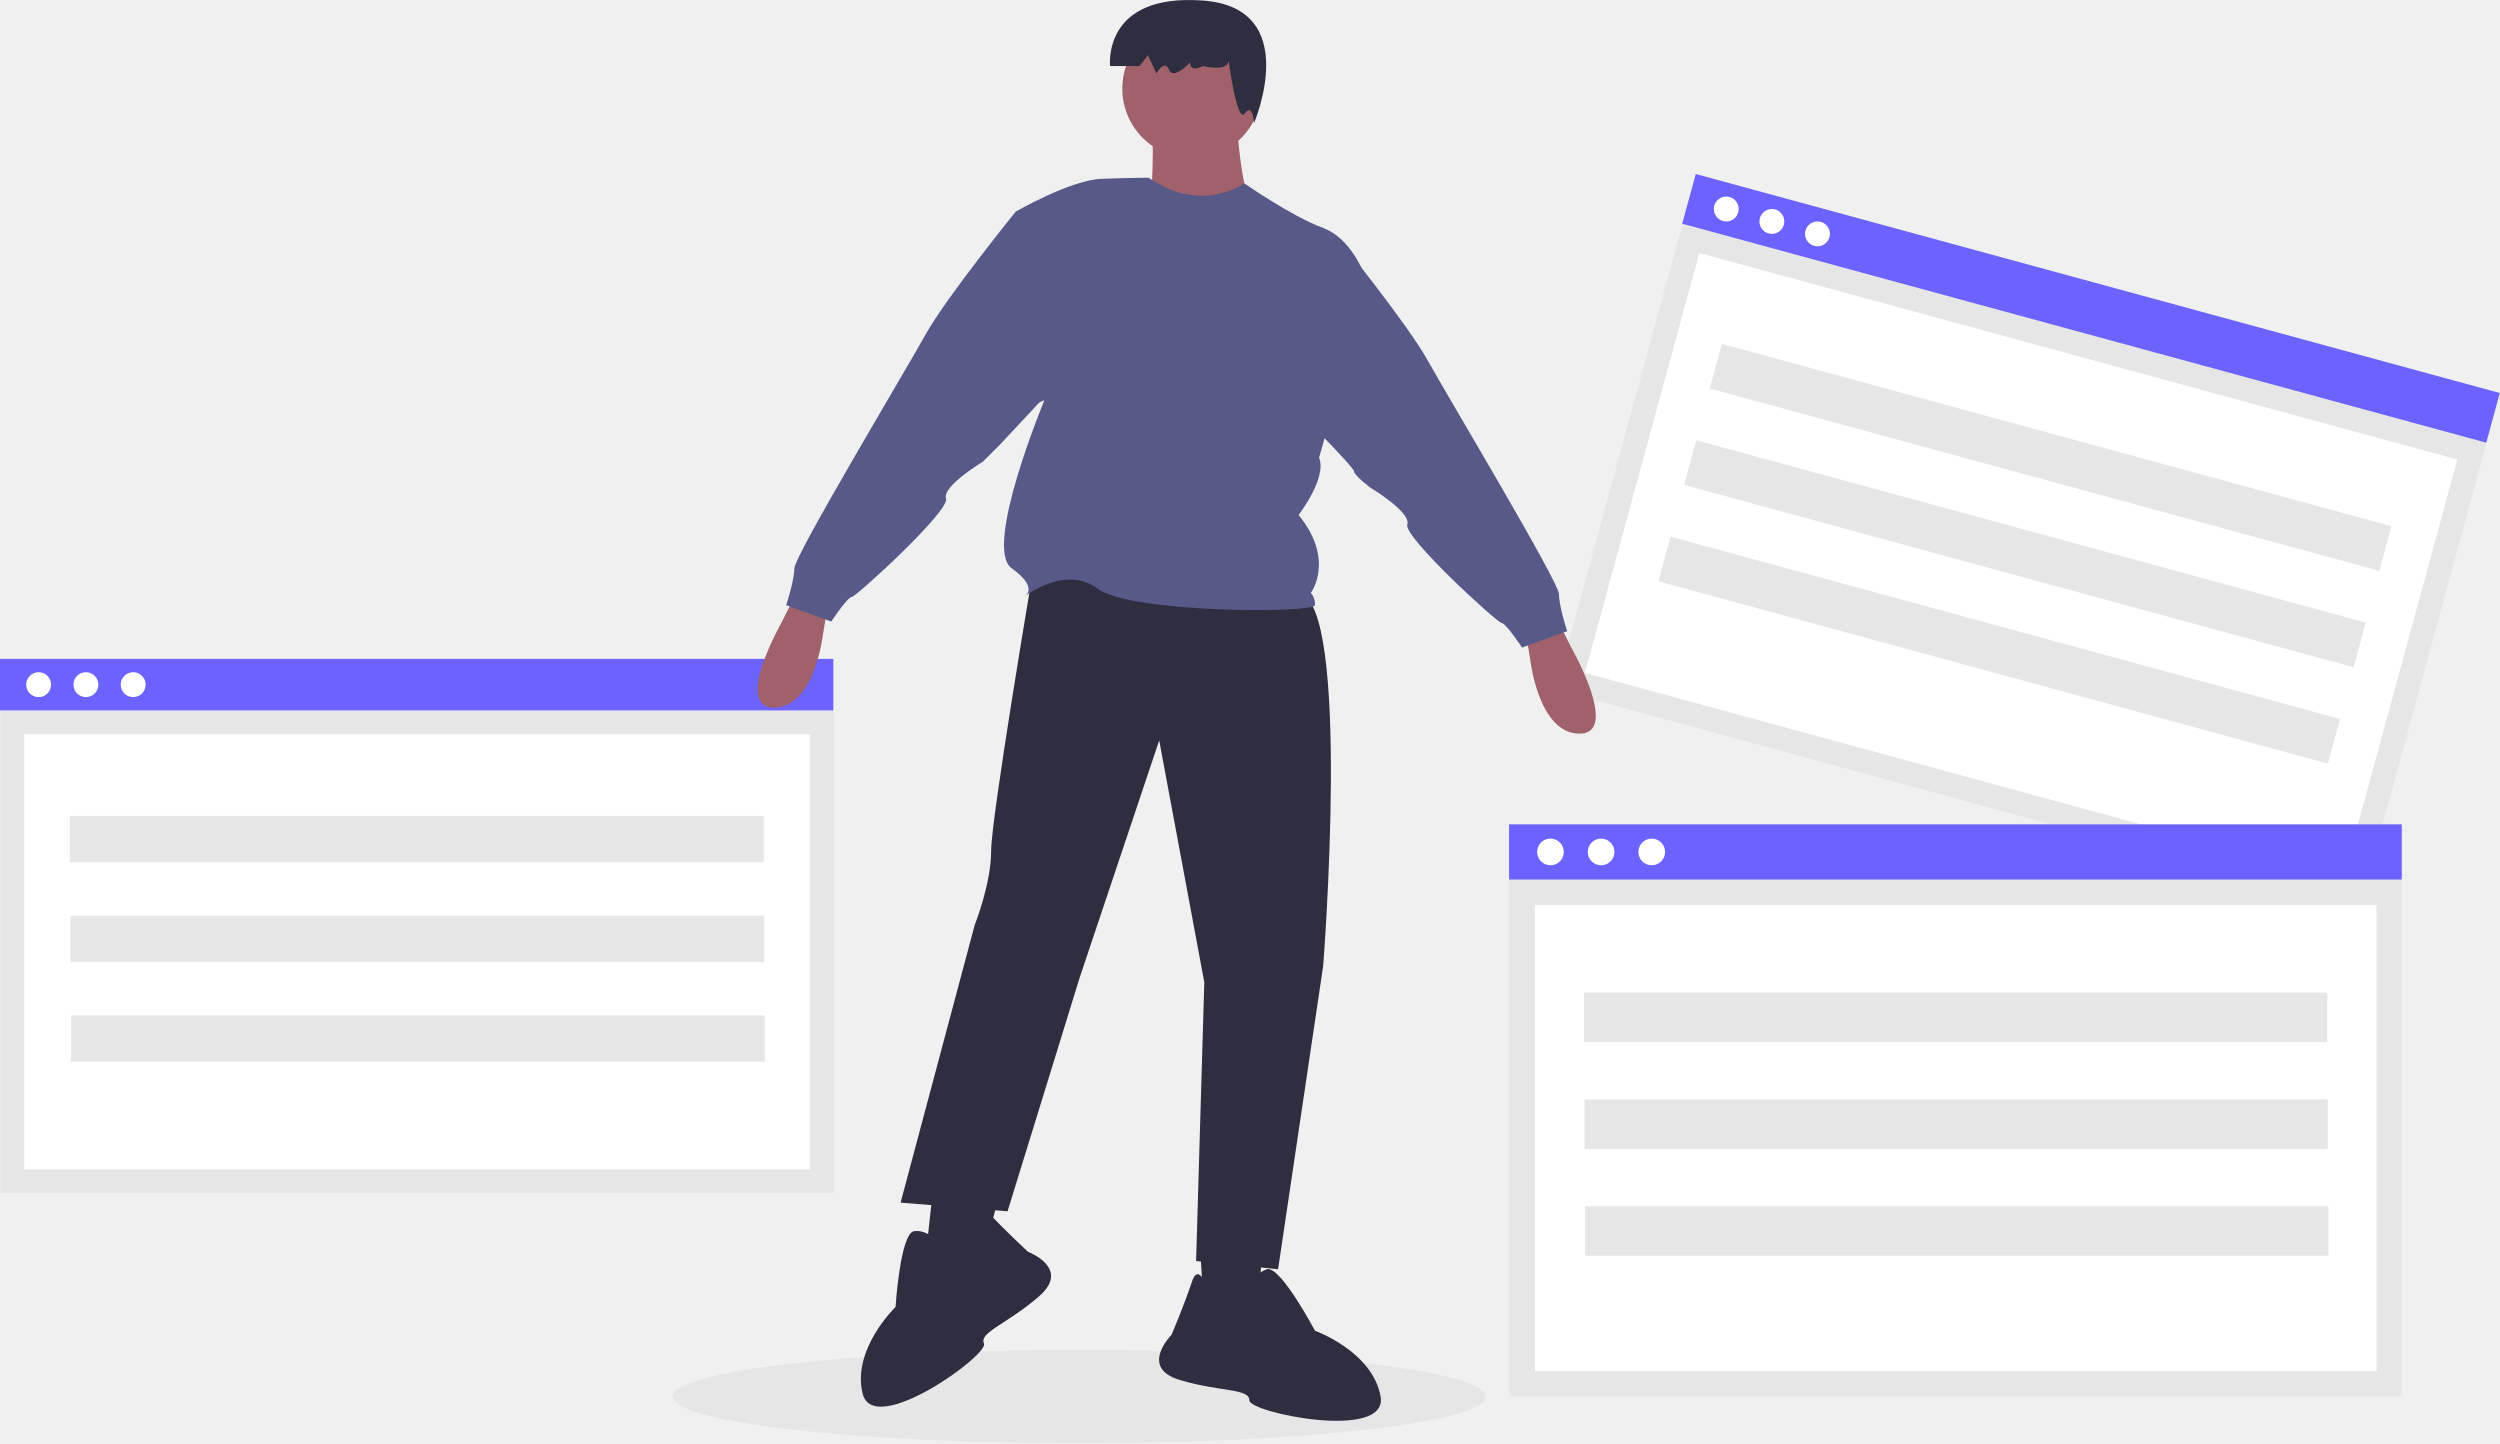
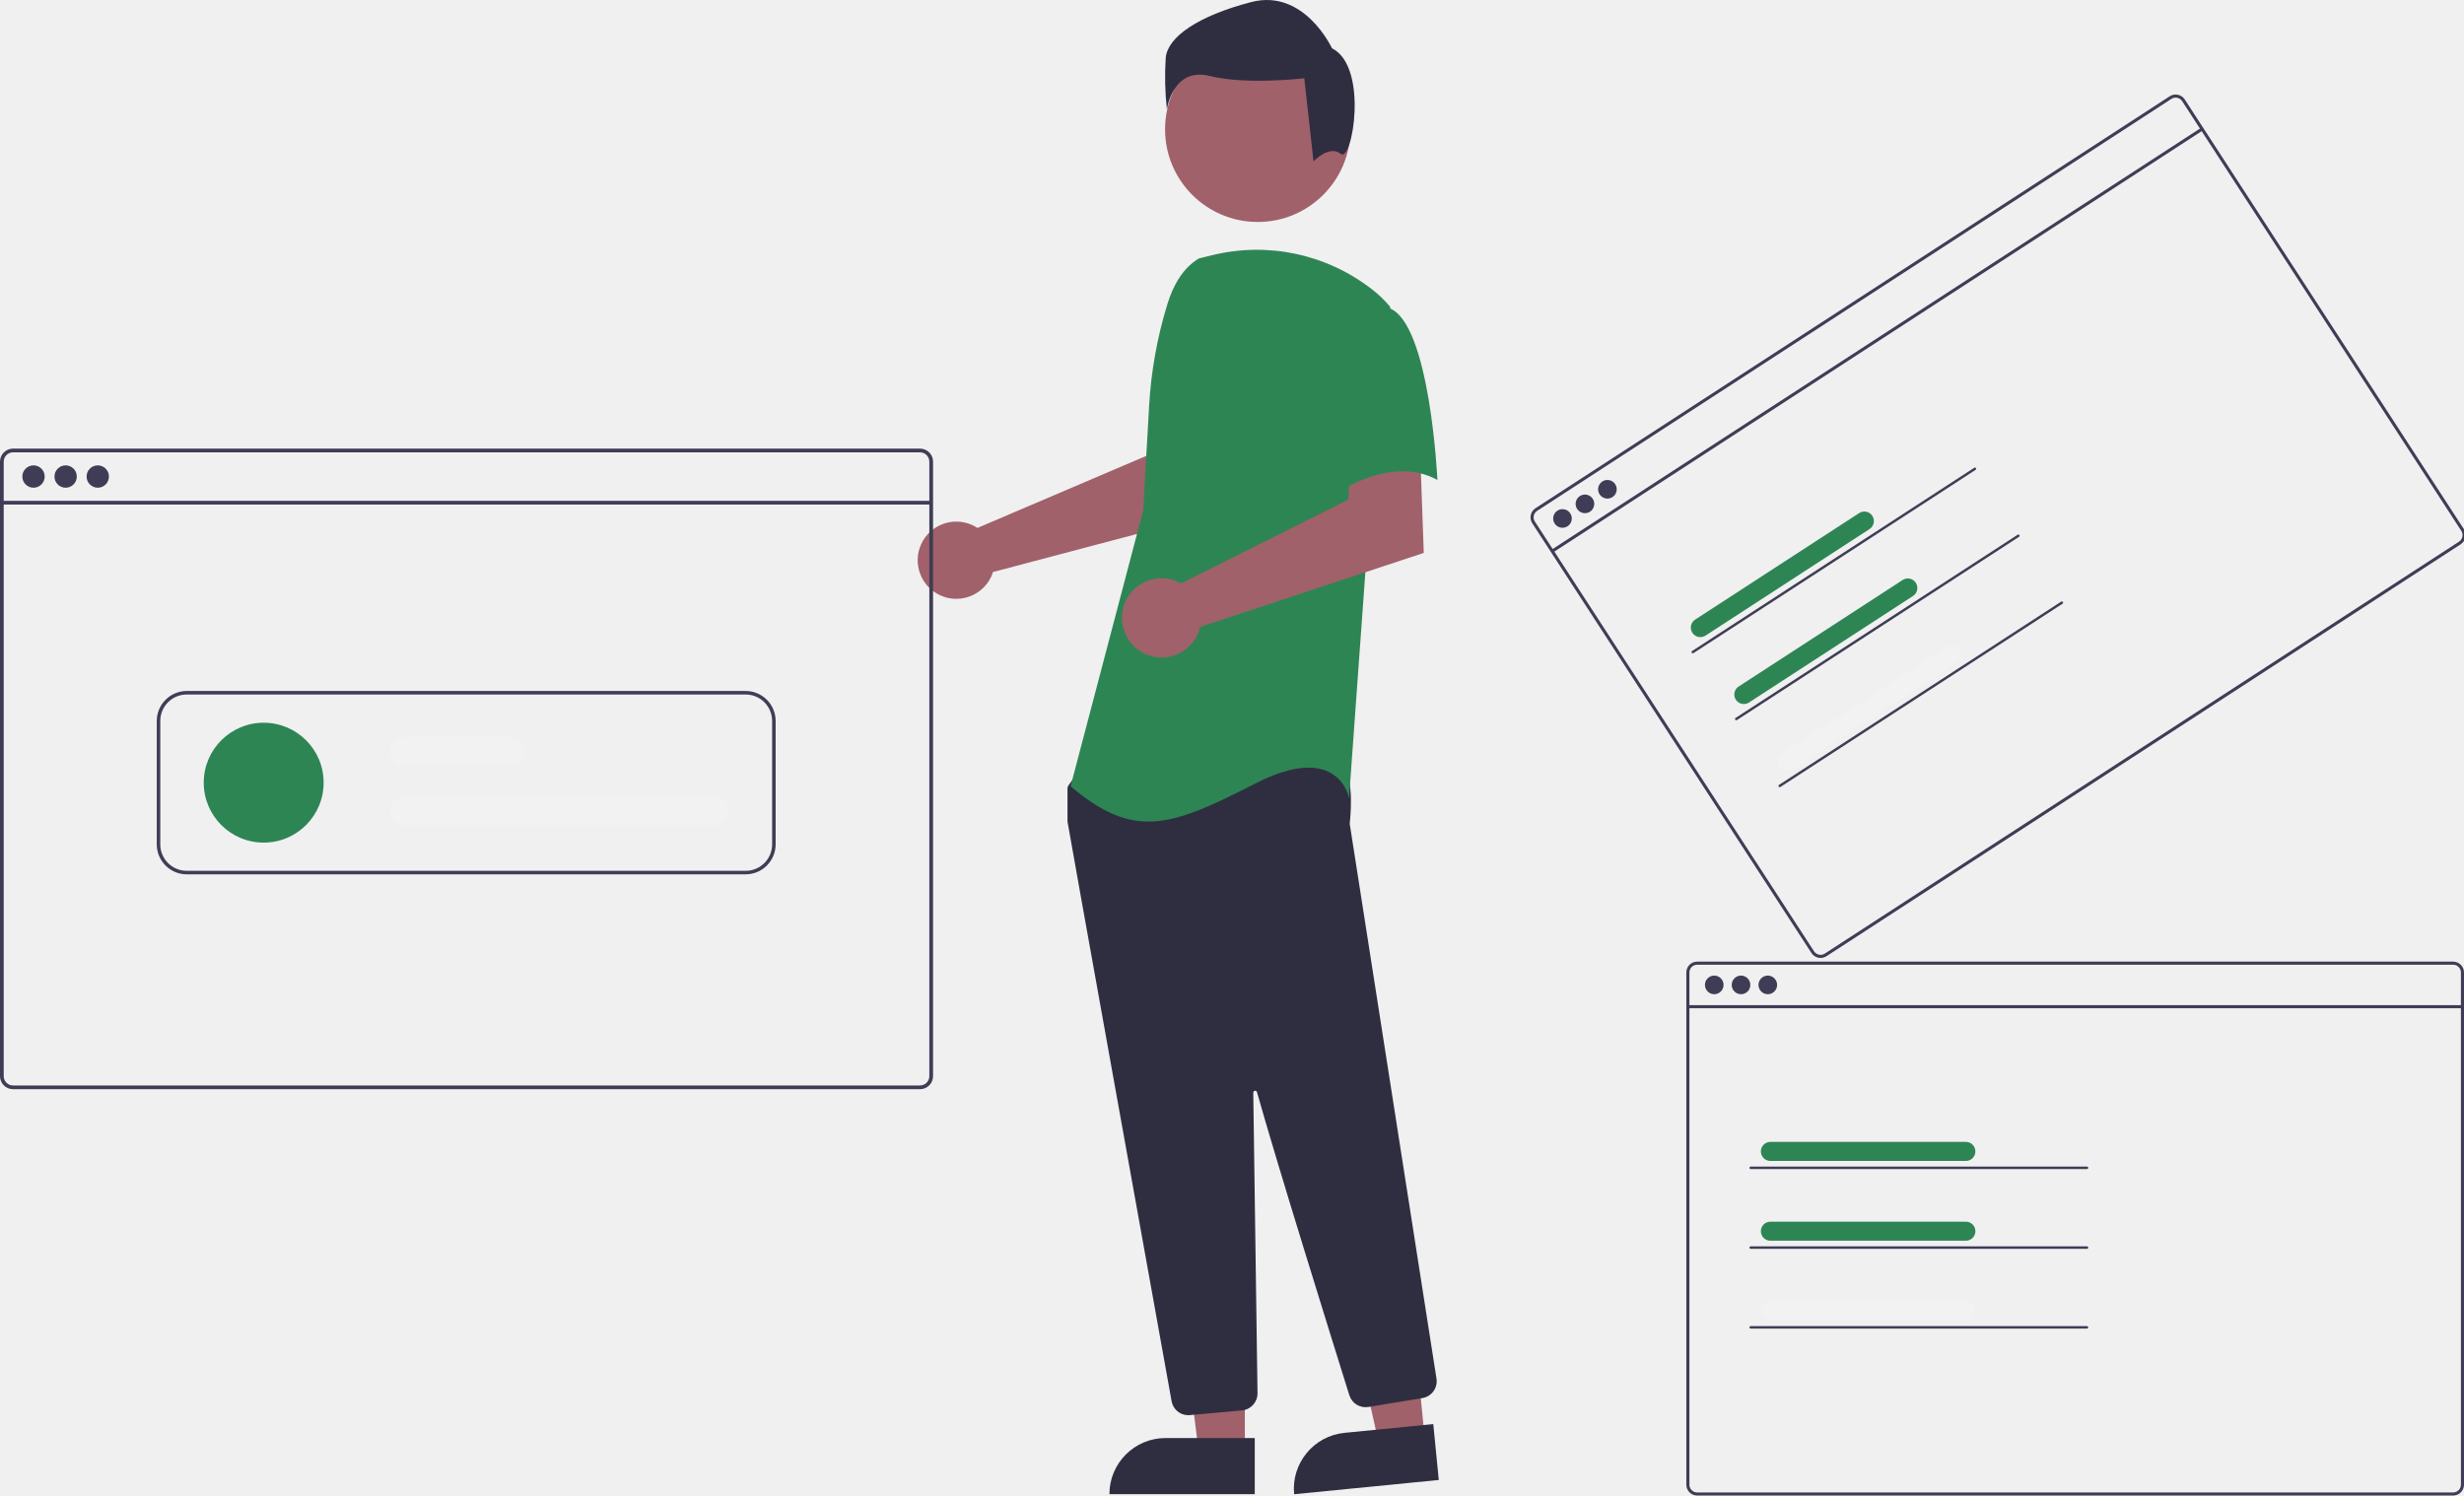
- <svg xmlns="http://www.w3.org/2000/svg" id="fea515ef-617e-4ef7-b3f1-ba84b4cf52f6" data-name="Layer 1" width="888" height="512.657" viewBox="0 0 888 512.657">
-   <ellipse cx="383.376" cy="496.065" rx="144.416" ry="16.591" fill="#e6e6e6" />
-   <rect x="728.299" y="291.239" width="295.995" height="189.568" transform="translate(-23.75745 -410.3865) rotate(15.23572)" fill="#e6e6e6" />
-   <rect x="734.375" y="317.499" width="279.067" height="154.577" transform="matrix(0.96485, 0.26279, -0.26279, 0.96485, -21.538, -409.4511)" fill="#fff" />
-   <rect x="750.726" y="294.054" width="295.995" height="18.293" transform="translate(-44.73423 -419.1911) rotate(15.23572)" fill="#6c63ff" />
-   <circle cx="613.168" cy="74.242" r="4.424" fill="#fff" />
-   <circle cx="629.369" cy="78.655" r="4.424" fill="#fff" />
-   <circle cx="645.569" cy="83.067" r="4.424" fill="#fff" />
-   <rect x="761.149" y="347.916" width="246.447" height="16.43" transform="matrix(0.96485, 0.26279, -0.26279, 0.96485, -31.32886, -413.5594)" fill="#e6e6e6" />
-   <rect x="752.024" y="382.148" width="246.447" height="16.43" transform="translate(-22.65365 -409.9585) rotate(15.23572)" fill="#e6e6e6" />
-   <rect x="742.9" y="416.381" width="246.447" height="16.43" transform="translate(-13.97845 -406.3576) rotate(15.23572)" fill="#e6e6e6" />
-   <rect x="0.126" y="234.21" width="295.995" height="189.568" fill="#e6e6e6" />
-   <rect x="8.59" y="260.79" width="279.067" height="154.577" fill="#fff" />
-   <rect y="234.042" width="295.995" height="18.293" fill="#6c63ff" />
-   <circle cx="13.723" cy="243.189" r="4.424" fill="#fff" />
-   <circle cx="30.514" cy="243.189" r="4.424" fill="#fff" />
-   <circle cx="47.304" cy="243.189" r="4.424" fill="#fff" />
-   <rect x="24.837" y="289.816" width="246.447" height="16.43" fill="#e6e6e6" />
-   <rect x="25.03" y="325.242" width="246.447" height="16.43" fill="#e6e6e6" />
-   <rect x="25.222" y="360.669" width="246.447" height="16.43" fill="#e6e6e6" />
-   <rect x="536.157" y="292.991" width="317.084" height="203.075" fill="#e6e6e6" />
-   <rect x="545.224" y="321.464" width="298.95" height="165.59" fill="#fff" />
-   <rect x="536.022" y="292.811" width="317.084" height="19.597" fill="#6c63ff" />
-   <circle cx="550.722" cy="302.609" r="4.739" fill="#fff" />
-   <circle cx="568.709" cy="302.609" r="4.739" fill="#fff" />
-   <circle cx="586.696" cy="302.609" r="4.739" fill="#fff" />
-   <rect x="562.628" y="352.558" width="264.006" height="17.6" fill="#e6e6e6" />
-   <rect x="562.834" y="390.509" width="264.006" height="17.6" fill="#e6e6e6" />
-   <rect x="563.041" y="428.46" width="264.006" height="17.6" fill="#e6e6e6" />
-   <path d="M438.155,405.707l-4.368,8.737s-17.473,30.579-2.912,30.579S448.348,418.812,448.348,418.812l1.456-8.737Z" transform="translate(-156 -193.6716)" fill="#a0616a" />
-   <path d="M595.416,238.253s1.456,24.754,5.824,29.122-36.403,0-36.403,0,1.456-27.666,0-29.122S595.416,238.253,595.416,238.253Z" transform="translate(-156 -193.6716)" fill="#a0616a" />
-   <path d="M522.61,398.426S508.049,484.337,508.049,495.986s-5.824,26.21-5.824,26.21l-26.336,98.649,37.994,3.081L539.554,540.751,567.75,456.671l16.017,85.911L580.855,641.598l29.122,2.912,16.017-107.753s10.193-129.595-8.737-132.507S522.61,398.426,522.61,398.426Z" transform="translate(-156 -193.6716)" fill="#2f2e41" />
-   <polygon points="425.655 432.309 427.767 468.312 446.697 468.312 448.153 446.471 425.655 432.309" fill="#2f2e41" />
-   <path d="M586.679,656.16s-4.368-16.017-7.281-7.281-7.281,18.93-7.281,18.93-11.649,11.649,2.912,16.017,24.754,2.912,24.754,7.281,49.508,14.561,46.596-1.456-23.298-23.298-23.298-23.298-12.337-23.298-17.089-21.842-6.209,7.281-6.209,7.281Z" transform="translate(-156 -193.6716)" fill="#2f2e41" />
-   <polygon points="331.663 420.261 328.751 446.471 349.137 446.471 355.829 421.013 331.663 420.261" fill="#2f2e41" />
-   <circle cx="423.399" cy="31.476" r="24.754" fill="#a0616a" />
-   <path d="M598,258.797s-15.07,11.105-34-2c0,0-6,0-16.636.385-11.082.401-30.579,11.649-30.579,11.649L515,340.797l11.979-4.984s-21.842,52.42-11.649,59.701,4.368,10.193,4.368,10.193,14.561-11.649,26.21-2.912,77.174,8.737,77.174,5.824a6.378,6.378,0,0,0-1.456-4.368s8.737-11.649-4.368-27.666c0,0,10.193-13.105,7.281-20.386l17.473-61.157s-4.368-16.017-16.017-20.386S598,258.797,598,258.797Z" transform="translate(-156 -193.6716)" fill="#575a89" />
-   <path d="M528.435,271.744l-11.649-2.912S492.032,299.41,484.751,312.515s-46.596,78.631-46.596,82.999S435.243,408.619,435.243,408.619l16.017,5.824s5.824-8.737,7.281-8.737,34.947-30.579,33.491-34.947,13.105-13.105,13.105-13.105,4.792-4.798,5.824-5.824c1.039-1.033,20.386-21.842,20.386-21.842Z" transform="translate(-156 -193.6716)" fill="#575a89" />
-   <path d="M709.753,414.949l4.368,8.737s17.473,30.579,2.912,30.579-17.473-26.21-17.473-26.21l-1.456-8.737Z" transform="translate(-156 -193.6716)" fill="#a0616a" />
-   <path d="M619.473,280.985l11.649-2.912s24.754,30.579,32.035,43.684,46.596,78.631,46.596,82.999,2.912,13.105,2.912,13.105l-16.017,5.824s-5.824-8.737-7.281-8.737S654.42,384.37,655.876,380.002,642.771,366.897,642.771,366.897s-5.824-4.368-5.824-5.824-20.386-21.842-20.386-21.842Z" transform="translate(-156 -193.6716)" fill="#575a89" />
-   <path d="M592.155,213.258s2.989,6.468-8.967,3.881c0,0-4.483,2.587-4.483-1.294,0,0-5.978,6.468-7.472,2.587s-4.483,1.294-4.483,1.294l-2.989-6.468-2.989,3.881h-10.461s-2.989-25.873,32.877-23.286,18.222,43.58,18.222,43.58-.289-7.358-3.278-3.477S592.155,213.258,592.155,213.258Z" transform="translate(-156 -193.6716)" fill="#2f2e41" />
-   <path d="M503.105,633.669s-2.592-16.399,3.65-9.628,14.41,14.272,14.41,14.272,15.404,5.84,3.92,15.801-21.377,12.817-19.583,16.801S466.334,704.517,462.414,688.716s11.68-30.808,11.68-30.808,1.685-26.309,6.617-26.932,8.65,4.09,8.65,4.09Z" transform="translate(-156 -193.6716)" fill="#2f2e41" />
+ <svg xmlns="http://www.w3.org/2000/svg" width="653.146" height="396.47" viewBox="0 0 653.146 396.47">
+   <g id="Group_22" data-name="Group 22" transform="translate(-288 -252.29)">
+     <g id="Group_20" data-name="Group 20" transform="matrix(0.839, -0.545, 0.545, 0.839, -851.767, -5983.48)">
+       <path id="Path_561-57" data-name="Path 561" d="M434.056,197.674H233.67a2.881,2.881,0,0,0-2.879,2.879V336.34a2.881,2.881,0,0,0,2.879,2.879H434.056a2.876,2.876,0,0,0,2.189-1.01.669.669,0,0,0,.063-.079,2.7,2.7,0,0,0,.413-.7,2.808,2.808,0,0,0,.218-1.093V200.553A2.882,2.882,0,0,0,434.056,197.674Zm2.06,138.666a2.039,2.039,0,0,1-.34,1.129,2.129,2.129,0,0,1-.779.7,2.042,2.042,0,0,1-.941.228H233.67a2.059,2.059,0,0,1-2.057-2.057V200.553a2.059,2.059,0,0,1,2.057-2.057H434.056a2.06,2.06,0,0,1,2.06,2.057Z" transform="translate(-2405.791 5984.326)" fill="#3f3d56" />
+       <rect id="Rectangle_99" data-name="Rectangle 99" width="205.323" height="0.823" transform="translate(-2174.59 6193.538)" fill="#3f3d56" />
+       <circle id="Ellipse_88" data-name="Ellipse 88" cx="2.469" cy="2.469" r="2.469" transform="translate(-2170.064 6185.703)" fill="#3f3d56" />
+       <circle id="Ellipse_89" data-name="Ellipse 89" cx="2.469" cy="2.469" r="2.469" transform="translate(-2162.966 6185.703)" fill="#3f3d56" />
+       <circle id="Ellipse_90" data-name="Ellipse 90" cx="2.469" cy="2.469" r="2.469" transform="translate(-2155.868 6185.703)" fill="#3f3d56" />
+       <path id="Path_583-58" data-name="Path 583" d="M344.945,347.5H293.029a2.525,2.525,0,0,1,0-5.049h51.916a2.525,2.525,0,0,1,0,5.049Z" transform="translate(-2445.791 5887.343)" fill="#2e8554" />
+       <path id="Path_584-59" data-name="Path 584" d="M370.968,362.93H281.834a.33.33,0,1,1,0-.66h89.134a.33.33,0,0,1,0,.66Z" transform="translate(-2439.762 5874.067)" fill="#3f3d56" />
+       <path id="Path_585-60" data-name="Path 585" d="M344.945,411.551H293.029a2.525,2.525,0,0,1,0-5.049h51.916a2.525,2.525,0,0,1,0,5.049Z" transform="translate(-2445.791 5844.438)" fill="#2e8554" />
+       <path id="Path_586-61" data-name="Path 586" d="M370.968,426.98H281.834a.33.33,0,1,1,0-.66h89.134a.33.33,0,1,1,0,.66Z" transform="translate(-2439.762 5831.162)" fill="#3f3d56" />
+       <path id="Path_587-62" data-name="Path 587" d="M344.945,475.6H293.029a2.525,2.525,0,0,1,0-5.049h51.916a2.525,2.525,0,0,1,0,5.049Z" transform="translate(-2445.791 5801.532)" fill="#f2f2f2" />
+       <path id="Path_588-63" data-name="Path 588" d="M370.968,491.029H281.834a.33.33,0,1,1,0-.66h89.134a.33.33,0,0,1,0,.66Z" transform="translate(-2439.762 5788.257)" fill="#3f3d56" />
+     </g>
+     <path id="Path_552-64" data-name="Path 552" d="M792.253,565.923a10.091,10.091,0,0,1,1.411.787l44.852-19.143,1.6-11.815,17.922-.11-1.059,27.1L797.78,578.4a10.6,10.6,0,0,1-.448,1.208,10.235,10.235,0,1,1-5.079-13.682Z" transform="translate(-246.576 -174.461)" fill="#a0616a" />
+     <path id="Path_553-65" data-name="Path 553" d="M636.98,735.021H624.72l-5.832-47.288h18.094Z" transform="translate(-19 -98)" fill="#a0616a" />
+     <path id="Path_554-66" data-name="Path 554" d="M615.963,731.518h23.644V746.4H601.076a14.887,14.887,0,0,1,14.887-14.887Z" transform="translate(-19 -98)" fill="#2f2e41" />
+     <path id="Path_555-67" data-name="Path 555" d="M684.66,731.557l-12.2,1.2-10.441-46.488,18.007-1.774Z" transform="translate(-19 -98)" fill="#a0616a" />
+     <path id="Path_556-68" data-name="Path 556" d="M891.686,806.128H915.33v14.887H876.8a14.887,14.887,0,0,1,14.887-14.887Z" transform="translate(-322.009 -82.709) rotate(-5.625)" fill="#2f2e41" />
+     <circle id="Ellipse_84" data-name="Ellipse 84" cx="24.561" cy="24.561" r="24.561" transform="translate(596.832 262.013)" fill="#a0616a" />
+     <path id="Path_557-69" data-name="Path 557" d="M849.556,801.919a4.471,4.471,0,0,1-4.415-3.7C838.8,763,818.053,647.817,817.557,644.626a1.432,1.432,0,0,1-.016-.222v-8.588a1.489,1.489,0,0,1,.279-.872l2.74-3.838a1.479,1.479,0,0,1,1.144-.625c15.622-.732,66.784-2.879,69.256.209h0c2.482,3.1,1.605,12.507,1.4,14.36l.01.193,22.985,147a4.512,4.512,0,0,1-3.715,5.135l-14.356,2.365a4.521,4.521,0,0,1-5.025-3.093c-4.44-14.188-19.329-61.918-24.489-80.387a.5.5,0,0,0-.981.139c.258,17.606.881,62.523,1.1,78.037l.023,1.671a4.518,4.518,0,0,1-4.093,4.536L849.976,801.9C849.836,801.914,849.7,801.919,849.556,801.919Z" transform="translate(-246.576 -174.461)" fill="#2f2e41" />
+     <path id="Path_99-70" data-name="Path 99" d="M852.381,495.254c-4.286,2.548-6.851,7.23-8.323,12a113.683,113.683,0,0,0-4.884,27.159l-1.556,27.6-19.255,73.17c16.689,14.121,26.315,10.911,48.781-.639s25.032,3.851,25.032,3.851l4.492-62.258,6.418-68.032a30.169,30.169,0,0,0-4.862-4.674,49.659,49.659,0,0,0-42.442-9Z" transform="translate(-246.576 -174.461)" fill="#2e8554" />
+     <path id="Path_558-71" data-name="Path 558" d="M846.127,580.7a10.527,10.527,0,0,1,1.5.7l44.348-22.2.736-12.026,18.294-1.261.98,27.413-59.266,19.6a10.5,10.5,0,1,1-6.593-12.232Z" transform="translate(-246.576 -174.461)" fill="#a0616a" />
+     <path id="Path_101-72" data-name="Path 101" d="M902.766,508.411c10.911,3.851,12.834,45.574,12.834,45.574-12.837-7.06-28.241,4.493-28.241,4.493s-3.209-10.912-7.06-25.032a24.53,24.53,0,0,1,5.134-23.106S891.854,504.558,902.766,508.411Z" transform="translate(-246.576 -174.461)" fill="#2e8554" />
+     <path id="Path_102-73" data-name="Path 102" d="M889.991,467.531c-3.06-2.448-7.235,2-7.235,2L880.308,447.5s-15.3,1.833-25.094-.612-11.323,8.875-11.323,8.875a78.583,78.583,0,0,1-.306-13.771c.612-5.508,8.568-11.017,22.645-14.689s21.421,12.241,21.421,12.241C897.445,444.439,893.051,469.979,889.991,467.531Z" transform="translate(-246.576 -174.461)" fill="#2f2e41" />
+     <g id="Group_19" data-name="Group 19" transform="translate(2910 -5674.784)">
+       <path id="Path_561-2-74" data-name="Path 561" d="M434.056,197.674H233.67a2.881,2.881,0,0,0-2.879,2.879V336.34a2.881,2.881,0,0,0,2.879,2.879H434.056a2.876,2.876,0,0,0,2.189-1.01.669.669,0,0,0,.063-.079,2.7,2.7,0,0,0,.413-.7,2.808,2.808,0,0,0,.218-1.093V200.553A2.882,2.882,0,0,0,434.056,197.674Zm2.06,138.666a2.039,2.039,0,0,1-.34,1.129,2.129,2.129,0,0,1-.779.7,2.042,2.042,0,0,1-.941.228H233.67a2.059,2.059,0,0,1-2.057-2.057V200.553a2.059,2.059,0,0,1,2.057-2.057H434.056a2.06,2.06,0,0,1,2.06,2.057Z" transform="translate(-2405.791 5984.326)" fill="#3f3d56" />
+       <rect id="Rectangle_99-2" data-name="Rectangle 99" width="205.323" height="0.823" transform="translate(-2174.59 6193.538)" fill="#3f3d56" />
+       <circle id="Ellipse_88-2" data-name="Ellipse 88" cx="2.469" cy="2.469" r="2.469" transform="translate(-2170.064 6185.703)" fill="#3f3d56" />
+       <circle id="Ellipse_89-2" data-name="Ellipse 89" cx="2.469" cy="2.469" r="2.469" transform="translate(-2162.966 6185.703)" fill="#3f3d56" />
+       <circle id="Ellipse_90-2" data-name="Ellipse 90" cx="2.469" cy="2.469" r="2.469" transform="translate(-2155.868 6185.703)" fill="#3f3d56" />
+       <path id="Path_583-2-75" data-name="Path 583" d="M344.945,347.5H293.029a2.525,2.525,0,0,1,0-5.049h51.916a2.525,2.525,0,0,1,0,5.049Z" transform="translate(-2445.791 5887.343)" fill="#2e8554" />
+       <path id="Path_584-2-76" data-name="Path 584" d="M370.968,362.93H281.834a.33.33,0,1,1,0-.66h89.134a.33.33,0,0,1,0,.66Z" transform="translate(-2439.762 5874.067)" fill="#3f3d56" />
+       <path id="Path_585-2-77" data-name="Path 585" d="M344.945,411.551H293.029a2.525,2.525,0,0,1,0-5.049h51.916a2.525,2.525,0,0,1,0,5.049Z" transform="translate(-2445.791 5844.438)" fill="#2e8554" />
+       <path id="Path_586-2-78" data-name="Path 586" d="M370.968,426.98H281.834a.33.33,0,1,1,0-.66h89.134a.33.33,0,1,1,0,.66Z" transform="translate(-2439.762 5831.162)" fill="#3f3d56" />
+       <path id="Path_587-2-79" data-name="Path 587" d="M344.945,475.6H293.029a2.525,2.525,0,0,1,0-5.049h51.916a2.525,2.525,0,0,1,0,5.049Z" transform="translate(-2445.791 5801.532)" fill="#f2f2f2" />
+       <path id="Path_588-2-80" data-name="Path 588" d="M370.968,491.029H281.834a.33.33,0,1,1,0-.66h89.134a.33.33,0,0,1,0,.66Z" transform="translate(-2439.762 5788.257)" fill="#3f3d56" />
+     </g>
+     <path id="Path_561-3-81" data-name="Path 561" d="M474.659,197.674H234.245a3.457,3.457,0,0,0-3.454,3.454V364.039a3.457,3.457,0,0,0,3.454,3.454H474.659a3.451,3.451,0,0,0,2.626-1.212.8.8,0,0,0,.075-.095,3.236,3.236,0,0,0,.5-.836,3.37,3.37,0,0,0,.261-1.311V201.128A3.457,3.457,0,0,0,474.659,197.674Zm2.472,166.365a2.445,2.445,0,0,1-.408,1.355,2.554,2.554,0,0,1-.935.84,2.45,2.45,0,0,1-1.129.273H234.245a2.47,2.47,0,0,1-2.467-2.467V201.128a2.47,2.47,0,0,1,2.467-2.467H474.659a2.471,2.471,0,0,1,2.472,2.468Z" transform="translate(57.209 173.542)" fill="#3f3d56" />
+     <rect id="Rectangle_99-3" data-name="Rectangle 99" width="246.338" height="0.987" transform="translate(288.492 385.058)" fill="#3f3d56" />
+     <circle id="Ellipse_88-3" data-name="Ellipse 88" cx="2.962" cy="2.962" r="2.962" transform="translate(293.922 375.659)" fill="#3f3d56" />
+     <circle id="Ellipse_89-3" data-name="Ellipse 89" cx="2.962" cy="2.962" r="2.962" transform="translate(302.438 375.659)" fill="#3f3d56" />
+     <circle id="Ellipse_90-3" data-name="Ellipse 90" cx="2.962" cy="2.962" r="2.962" transform="translate(310.954 375.659)" fill="#3f3d56" />
+     <path id="Path_589-82" data-name="Path 589" d="M923.117,453.186h-82.26a3.739,3.739,0,1,1,0-7.478h82.26a3.739,3.739,0,0,1,0,7.478Z" transform="translate(-445.702 17.923)" fill="#f2f2f2" />
+     <path id="Path_590-83" data-name="Path 590" d="M869.368,419.186h-28.51a3.739,3.739,0,1,1,0-7.478h28.51a3.739,3.739,0,0,1,0,7.478Z" transform="translate(-445.702 36.032)" fill="#f2f2f2" />
+     <ellipse id="Ellipse_91" data-name="Ellipse 91" cx="15.891" cy="15.891" rx="15.891" ry="15.891" transform="translate(342.006 443.883)" fill="#2e8554" />
+     <path id="Path_591-84" data-name="Path 591" d="M860.866,385.456H712.706a7.957,7.957,0,0,0-7.946,7.946v32.717a7.957,7.957,0,0,0,7.945,7.945H860.866a7.957,7.957,0,0,0,7.945-7.946V393.4a7.957,7.957,0,0,0-7.945-7.946Zm7.011,40.662a7.019,7.019,0,0,1-7.011,7.011H712.706a7.019,7.019,0,0,1-7.011-7.011V393.4a7.019,7.019,0,0,1,7.011-7.011H860.866a7.019,7.019,0,0,1,7.011,7.011Z" transform="translate(-375.206 50.014)" fill="#3f3d56" />
+   </g>
</svg>
